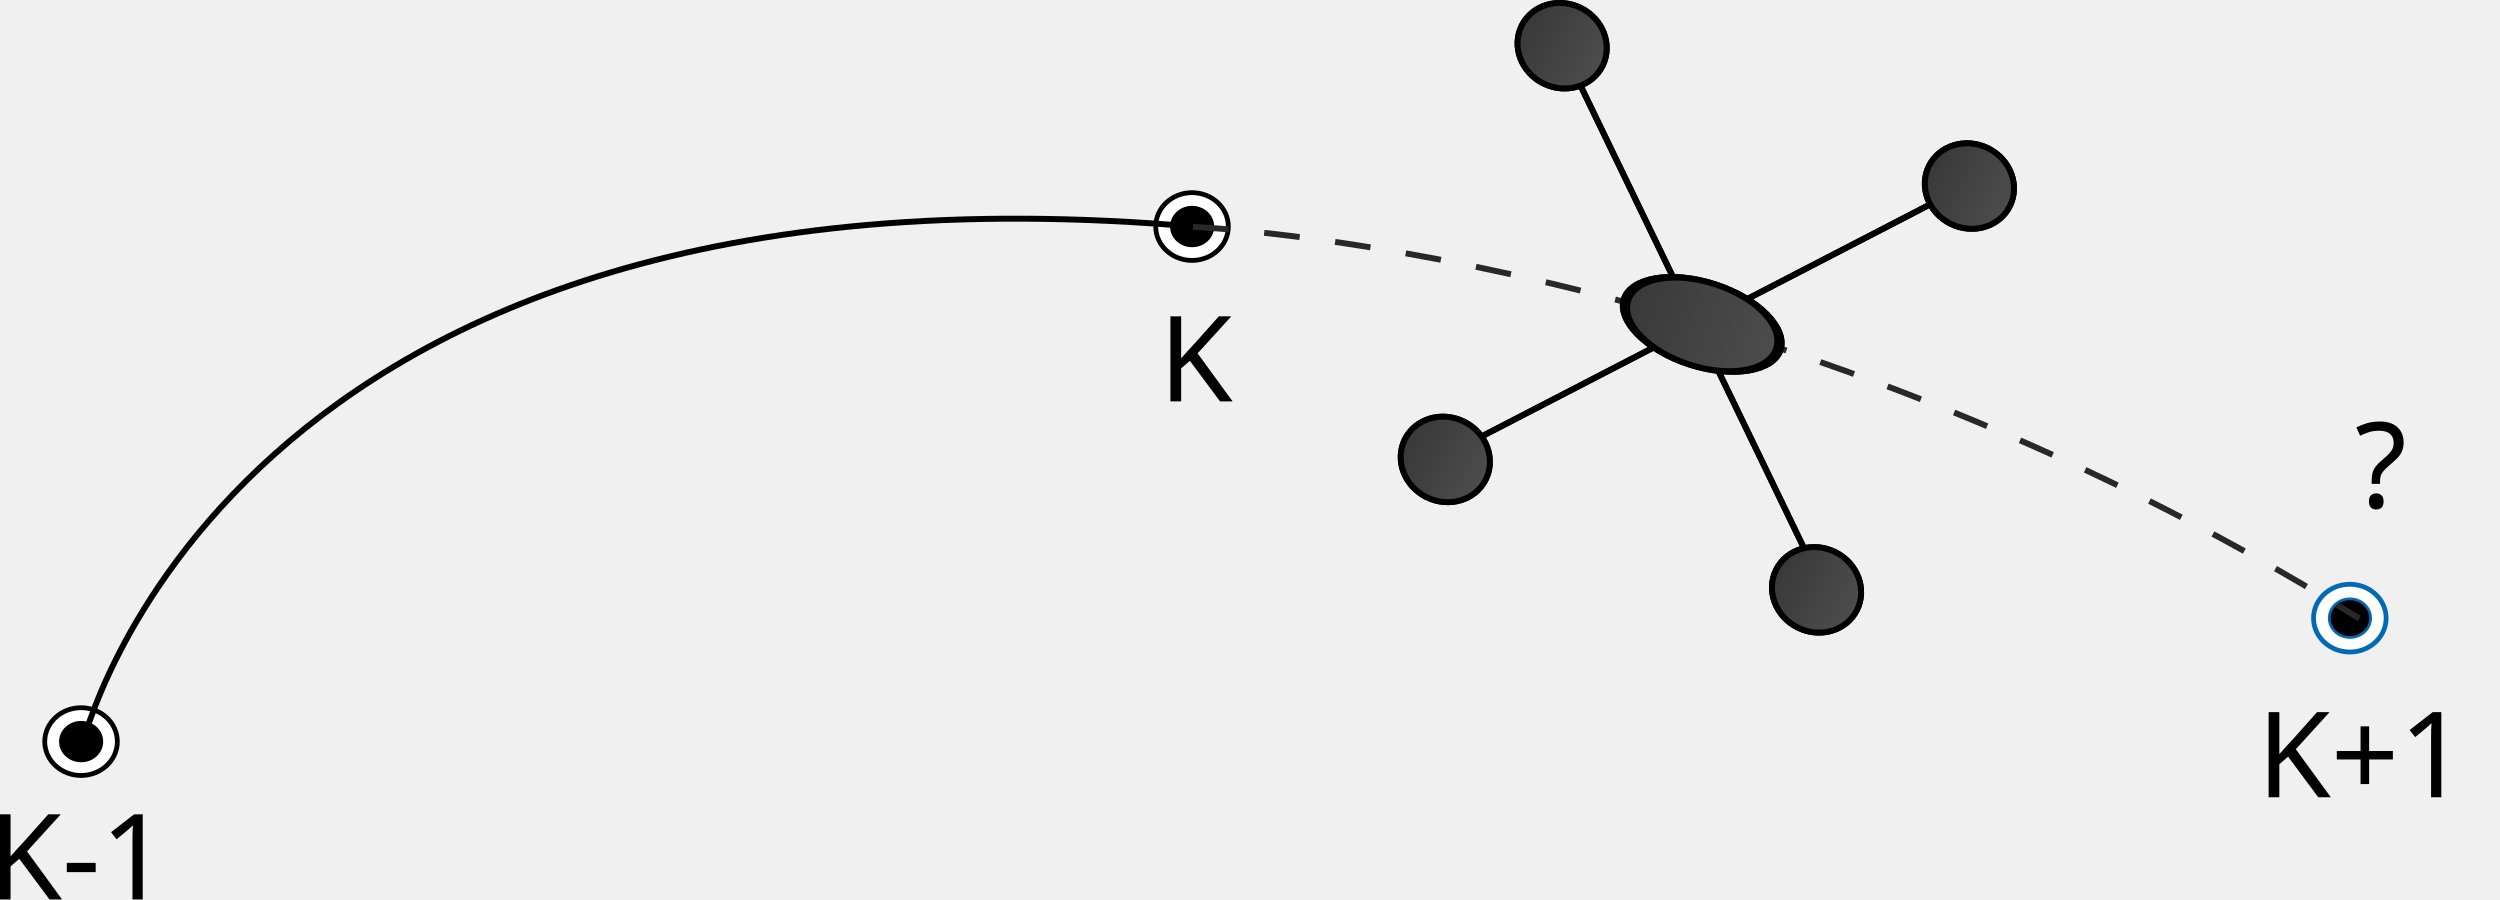
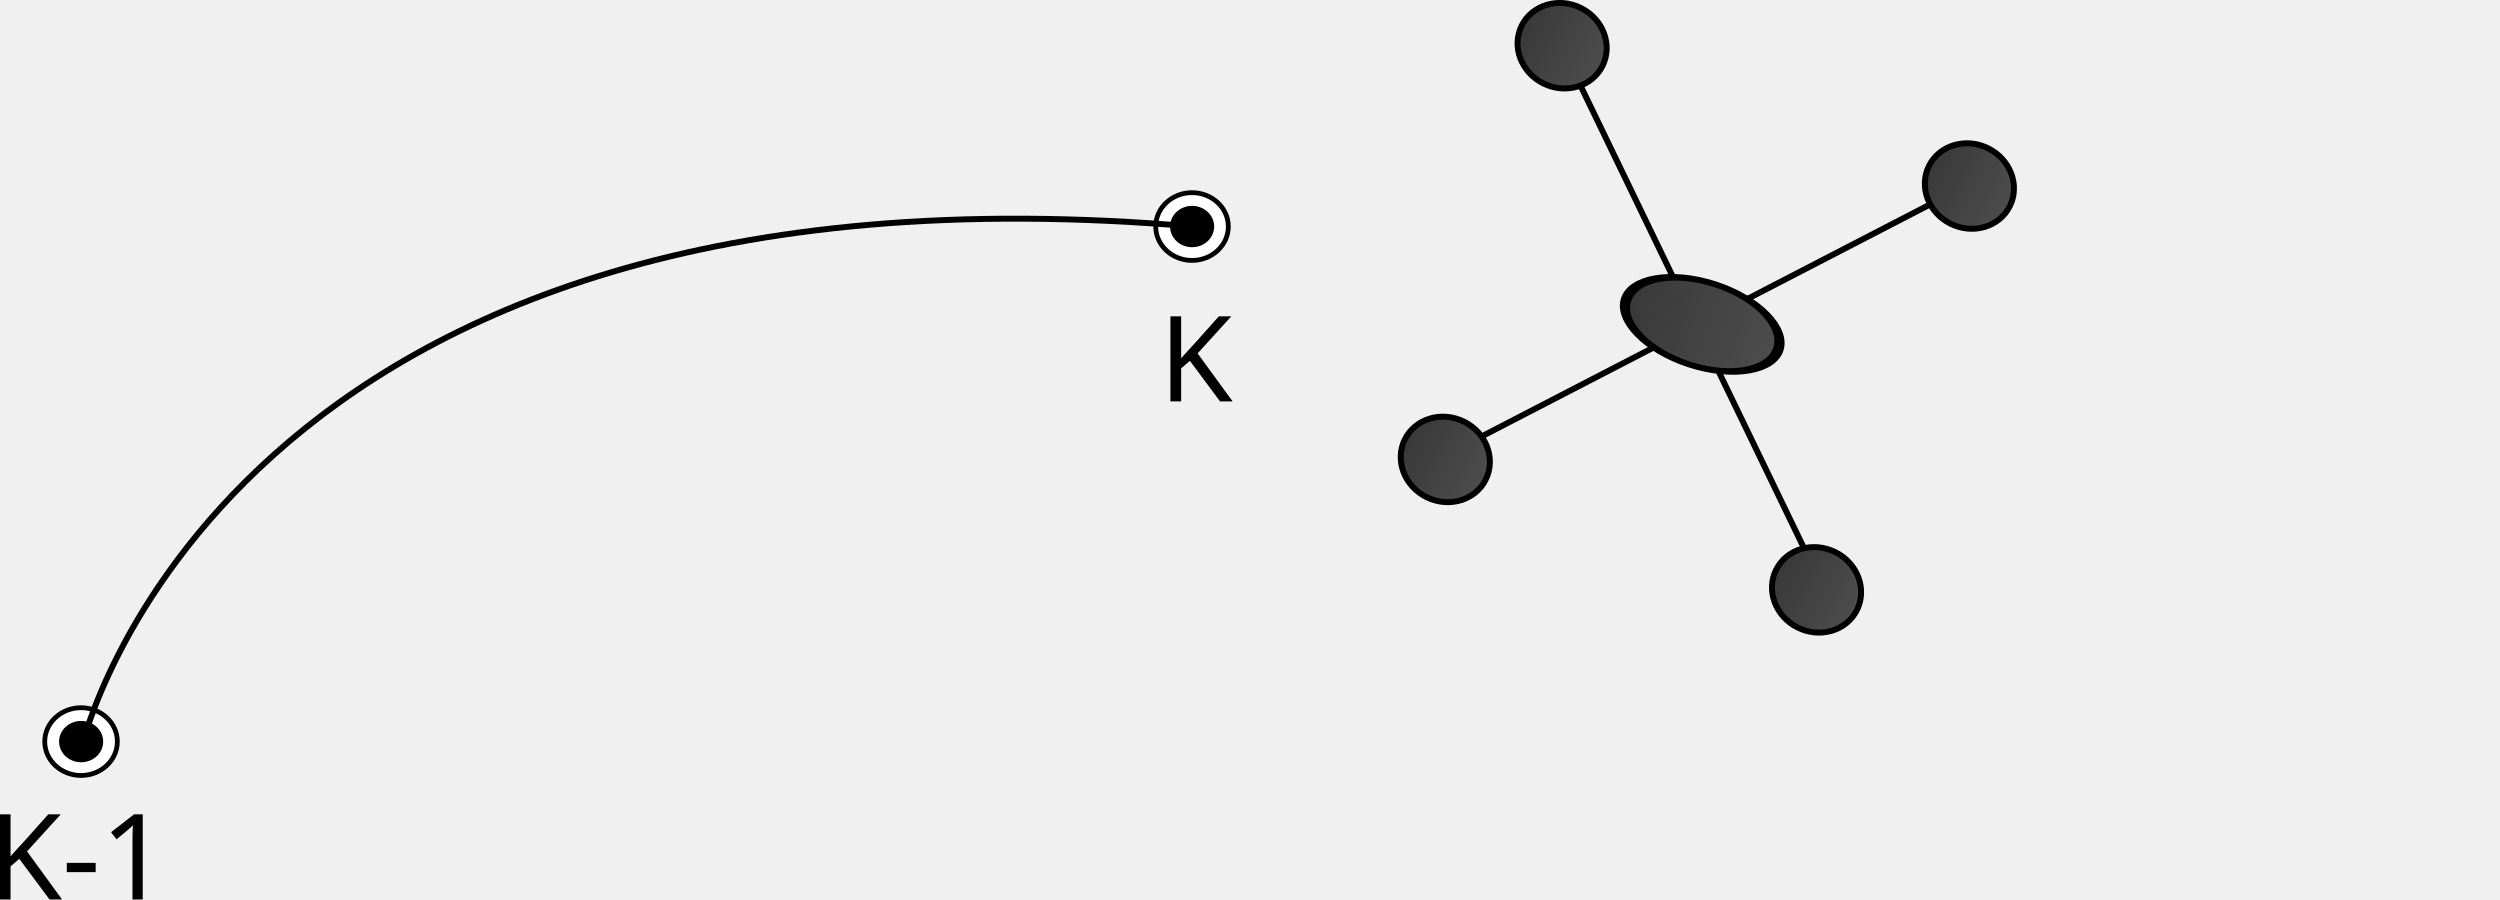
<svg xmlns="http://www.w3.org/2000/svg" xmlns:xlink="http://www.w3.org/1999/xlink" width="419.513" height="150.93" id="svg2" version="1.1">
  <defs id="defs4">
    <linearGradient id="linearGradient5482">
      <stop style="stop-color:#000000;stop-opacity:1;" offset="0" id="stop5484" />
      <stop style="stop-color:#969696;stop-opacity:1;" offset="1" id="stop5486" />
    </linearGradient>
    <linearGradient xlink:href="#linearGradient5482" id="linearGradient5488" x1="114.125" y1="93.613" x2="228.799" y2="93.613" gradientUnits="userSpaceOnUse" />
    <linearGradient xlink:href="#linearGradient5482" id="linearGradient5490" gradientUnits="userSpaceOnUse" x1="114.125" y1="93.613" x2="228.799" y2="93.613" />
    <linearGradient xlink:href="#linearGradient5482" id="linearGradient5492" gradientUnits="userSpaceOnUse" x1="114.125" y1="93.613" x2="228.799" y2="93.613" />
    <linearGradient xlink:href="#linearGradient5482" id="linearGradient5494" gradientUnits="userSpaceOnUse" x1="114.125" y1="93.613" x2="228.799" y2="93.613" />
    <linearGradient xlink:href="#linearGradient5482" id="linearGradient5496" gradientUnits="userSpaceOnUse" x1="114.125" y1="93.613" x2="228.799" y2="93.613" />
    <linearGradient xlink:href="#linearGradient5482" id="linearGradient5498" gradientUnits="userSpaceOnUse" x1="114.125" y1="93.613" x2="228.799" y2="93.613" />
    <linearGradient xlink:href="#linearGradient5482" id="linearGradient5500" gradientUnits="userSpaceOnUse" x1="114.125" y1="93.613" x2="228.799" y2="93.613" />
    <linearGradient xlink:href="#linearGradient5482" id="linearGradient5502" gradientUnits="userSpaceOnUse" x1="114.125" y1="93.613" x2="228.799" y2="93.613" />
    <linearGradient xlink:href="#linearGradient5482" id="linearGradient5780" gradientUnits="userSpaceOnUse" x1="114.125" y1="93.613" x2="228.799" y2="93.613" />
    <linearGradient xlink:href="#linearGradient5482" id="linearGradient5782" gradientUnits="userSpaceOnUse" x1="114.125" y1="93.613" x2="228.799" y2="93.613" />
    <linearGradient xlink:href="#linearGradient5482" id="linearGradient5784" gradientUnits="userSpaceOnUse" x1="114.125" y1="93.613" x2="228.799" y2="93.613" />
    <linearGradient xlink:href="#linearGradient5482" id="linearGradient5786" gradientUnits="userSpaceOnUse" x1="114.125" y1="93.613" x2="228.799" y2="93.613" />
    <linearGradient xlink:href="#linearGradient5482" id="linearGradient5788" gradientUnits="userSpaceOnUse" x1="114.125" y1="93.613" x2="228.799" y2="93.613" />
    <linearGradient xlink:href="#linearGradient5482" id="linearGradient5790" gradientUnits="userSpaceOnUse" x1="114.125" y1="93.613" x2="228.799" y2="93.613" />
    <linearGradient xlink:href="#linearGradient5482" id="linearGradient5792" gradientUnits="userSpaceOnUse" x1="114.125" y1="93.613" x2="228.799" y2="93.613" />
    <linearGradient xlink:href="#linearGradient5482" id="linearGradient5794" gradientUnits="userSpaceOnUse" x1="114.125" y1="93.613" x2="228.799" y2="93.613" />
    <linearGradient xlink:href="#linearGradient5482" id="linearGradient3383" gradientUnits="userSpaceOnUse" x1="114.125" y1="93.613" x2="228.799" y2="93.613" />
    <linearGradient xlink:href="#linearGradient5482" id="linearGradient3385" gradientUnits="userSpaceOnUse" x1="114.125" y1="93.613" x2="228.799" y2="93.613" />
    <linearGradient xlink:href="#linearGradient5482" id="linearGradient3387" gradientUnits="userSpaceOnUse" x1="114.125" y1="93.613" x2="228.799" y2="93.613" />
    <linearGradient xlink:href="#linearGradient5482" id="linearGradient3389" gradientUnits="userSpaceOnUse" x1="114.125" y1="93.613" x2="228.799" y2="93.613" />
    <linearGradient xlink:href="#linearGradient5482" id="linearGradient3391" gradientUnits="userSpaceOnUse" x1="114.125" y1="93.613" x2="228.799" y2="93.613" />
    <linearGradient xlink:href="#linearGradient5482" id="linearGradient3393" gradientUnits="userSpaceOnUse" x1="114.125" y1="93.613" x2="228.799" y2="93.613" />
    <linearGradient xlink:href="#linearGradient5482" id="linearGradient3395" gradientUnits="userSpaceOnUse" x1="114.125" y1="93.613" x2="228.799" y2="93.613" />
    <linearGradient xlink:href="#linearGradient5482" id="linearGradient3397" gradientUnits="userSpaceOnUse" x1="114.125" y1="93.613" x2="228.799" y2="93.613" />
  </defs>
  <g id="layer1" transform="translate(-80.53432,-159.2893)">
    <g id="g3916" transform="matrix(0.9004825,-0.4348922,0.4348922,0.9004825,171.0295,201.8599)" style="fill:url(#linearGradient3397);fill-opacity:1">
      <path id="path2985" d="M 120.163,96.628 214.077,94.04" style="fill:url(#linearGradient3383);fill-opacity:1;stroke:#000000;stroke-width:1px;stroke-linecap:butt;stroke-linejoin:miter;stroke-opacity:1" />
      <path id="path2987" d="m 169.601,45.72 0.015,97.19" style="fill:url(#linearGradient3385);fill-opacity:1;stroke:#000000;stroke-width:1px;stroke-linecap:butt;stroke-linejoin:miter;stroke-opacity:1" />
-       <path transform="matrix(0.6133467,0.7898138,-0.7898138,0.6133467,202.3247,-174.3707)" d="m 172.736,230.098 a 7.576,7.071 0 1 1 -15.152,0 7.576,7.071 0 1 1 15.152,0 z" id="path2989" style="fill:url(#linearGradient3387);fill-opacity:1;fill-rule:evenodd;stroke:#000000;stroke-width:1px;stroke-linecap:butt;stroke-linejoin:miter;stroke-opacity:1" />
-       <path transform="matrix(0.6133467,0.7898138,-0.7898138,0.6133467,250.1696,-228.3578)" style="fill:url(#linearGradient3389);fill-opacity:1;fill-rule:evenodd;stroke:#000000;stroke-width:1px;stroke-linecap:butt;stroke-linejoin:miter;stroke-opacity:1" id="path3873" d="m 172.736,230.098 a 7.576,7.071 0 1 1 -15.152,0 7.576,7.071 0 1 1 15.152,0 z" />
-       <path d="m 172.736,230.098 a 7.576,7.071 0 1 1 -15.152,0 7.576,7.071 0 1 1 15.152,0 z" id="path3875" style="fill:url(#linearGradient3391);fill-opacity:1;fill-rule:evenodd;stroke:#000000;stroke-width:1px;stroke-linecap:butt;stroke-linejoin:miter;stroke-opacity:1" transform="matrix(0.6133467,0.7898138,-0.7898138,0.6133467,301.4683,-177.4332)" />
-       <path transform="matrix(0.6133467,0.7898138,-0.7898138,0.6133467,248.9022,-127.5679)" style="fill:url(#linearGradient3393);fill-opacity:1;fill-rule:evenodd;stroke:#000000;stroke-width:1px;stroke-linecap:butt;stroke-linejoin:miter;stroke-opacity:1" id="path3877" d="m 172.736,230.098 a 7.576,7.071 0 1 1 -15.152,0 7.576,7.071 0 1 1 15.152,0 z" />
-       <path d="m 172.736,230.098 a 7.576,7.071 0 1 1 -15.152,0 7.576,7.071 0 1 1 15.152,0 z" id="path3879" style="fill:url(#linearGradient3395);fill-opacity:1;fill-rule:evenodd;stroke:#000000;stroke-width:1px;stroke-linecap:butt;stroke-linejoin:miter;stroke-opacity:1" transform="matrix(1.280129,1.226832,-0.6919178,0.7219762,118.3504,-273.1982)" />
+       <path transform="matrix(0.6133467,0.7898138,-0.7898138,0.6133467,202.3247,-174.3707)" d="m 172.736,230.098 c 0,3.905 -3.392,7.071 -7.576,7.071 -4.184,0 -7.576,-3.166 -7.576,-7.071 0,-3.905 3.392,-7.071 7.576,-7.071 4.184,0 7.576,3.166 7.576,7.071 z" id="path2989" style="fill:url(#linearGradient3387);fill-opacity:1;fill-rule:evenodd;stroke:#000000;stroke-width:1px;stroke-linecap:butt;stroke-linejoin:miter;stroke-opacity:1" />
+       <path transform="matrix(0.6133467,0.7898138,-0.7898138,0.6133467,250.1696,-228.3578)" style="fill:url(#linearGradient3389);fill-opacity:1;fill-rule:evenodd;stroke:#000000;stroke-width:1px;stroke-linecap:butt;stroke-linejoin:miter;stroke-opacity:1" id="path3873" d="m 172.736,230.098 c 0,3.905 -3.392,7.071 -7.576,7.071 -4.184,0 -7.576,-3.166 -7.576,-7.071 0,-3.905 3.392,-7.071 7.576,-7.071 4.184,0 7.576,3.166 7.576,7.071 z" />
+       <path d="m 172.736,230.098 c 0,3.905 -3.392,7.071 -7.576,7.071 -4.184,0 -7.576,-3.166 -7.576,-7.071 0,-3.905 3.392,-7.071 7.576,-7.071 4.184,0 7.576,3.166 7.576,7.071 z" id="path3875" style="fill:url(#linearGradient3391);fill-opacity:1;fill-rule:evenodd;stroke:#000000;stroke-width:1px;stroke-linecap:butt;stroke-linejoin:miter;stroke-opacity:1" transform="matrix(0.6133467,0.7898138,-0.7898138,0.6133467,301.4683,-177.4332)" />
+       <path transform="matrix(0.6133467,0.7898138,-0.7898138,0.6133467,248.9022,-127.5679)" style="fill:url(#linearGradient3393);fill-opacity:1;fill-rule:evenodd;stroke:#000000;stroke-width:1px;stroke-linecap:butt;stroke-linejoin:miter;stroke-opacity:1" id="path3877" d="m 172.736,230.098 c 0,3.905 -3.392,7.071 -7.576,7.071 -4.184,0 -7.576,-3.166 -7.576,-7.071 0,-3.905 3.392,-7.071 7.576,-7.071 4.184,0 7.576,3.166 7.576,7.071 z" />
+       <path d="m 172.736,230.098 c 0,3.905 -3.392,7.071 -7.576,7.071 -4.184,0 -7.576,-3.166 -7.576,-7.071 0,-3.905 3.392,-7.071 7.576,-7.071 4.184,0 7.576,3.166 7.576,7.071 z" id="path3879" style="fill:url(#linearGradient3395);fill-opacity:1;fill-rule:evenodd;stroke:#000000;stroke-width:1px;stroke-linecap:butt;stroke-linejoin:miter;stroke-opacity:1" transform="matrix(1.280129,1.226832,-0.6919178,0.7219762,118.3504,-273.1982)" />
    </g>
    <g id="g3887" transform="translate(-277.8571,70.71429)">
-       <path d="m 172.736,230.098 a 7.576,7.071 0 1 1 -15.152,0 7.576,7.071 0 1 1 15.152,0 z" id="path3883" style="fill:#ffffff;fill-opacity:1;fill-rule:evenodd;stroke:#000000;stroke-width:1px;stroke-linecap:butt;stroke-linejoin:miter;stroke-opacity:1" transform="matrix(0.8039809,0,0,0.8039809,239.2046,28.02394)" />
-       <path transform="matrix(0.4581733,0,0,0.4581733,296.3345,107.5936)" style="fill:#000000;fill-opacity:1;fill-rule:evenodd;stroke:#000000;stroke-width:1px;stroke-linecap:butt;stroke-linejoin:miter;stroke-opacity:1" id="path3885" d="m 172.736,230.098 a 7.576,7.071 0 1 1 -15.152,0 7.576,7.071 0 1 1 15.152,0 z" />
+       <path d="m 172.736,230.098 c 0,3.905 -3.392,7.071 -7.576,7.071 -4.184,0 -7.576,-3.166 -7.576,-7.071 0,-3.905 3.392,-7.071 7.576,-7.071 4.184,0 7.576,3.166 7.576,7.071 z" id="path3883" style="fill:#ffffff;fill-opacity:1;fill-rule:evenodd;stroke:#000000;stroke-width:1px;stroke-linecap:butt;stroke-linejoin:miter;stroke-opacity:1" transform="matrix(0.8039809,0,0,0.8039809,239.2046,28.02394)" />
+       <path transform="matrix(0.4581733,0,0,0.4581733,296.3345,107.5936)" style="fill:#000000;fill-opacity:1;fill-rule:evenodd;stroke:#000000;stroke-width:1px;stroke-linecap:butt;stroke-linejoin:miter;stroke-opacity:1" id="path3885" d="m 172.736,230.098 c 0,3.905 -3.392,7.071 -7.576,7.071 -4.184,0 -7.576,-3.166 -7.576,-7.071 0,-3.905 3.392,-7.071 7.576,-7.071 4.184,0 7.576,3.166 7.576,7.071 z" />
    </g>
    <g transform="translate(-91.42857,-15.71429)" id="g3904">
-       <path transform="matrix(0.8039809,0,0,0.8039809,239.2046,28.02394)" style="fill:#ffffff;fill-opacity:1;fill-rule:evenodd;stroke:#000000;stroke-width:1px;stroke-linecap:butt;stroke-linejoin:miter;stroke-opacity:1" id="path3906" d="m 172.736,230.098 a 7.576,7.071 0 1 1 -15.152,0 7.576,7.071 0 1 1 15.152,0 z" />
-       <path d="m 172.736,230.098 a 7.576,7.071 0 1 1 -15.152,0 7.576,7.071 0 1 1 15.152,0 z" id="path3908" style="fill:#000000;fill-opacity:1;fill-rule:evenodd;stroke:#000000;stroke-width:1px;stroke-linecap:butt;stroke-linejoin:miter;stroke-opacity:1" transform="matrix(0.4581733,0,0,0.4581733,296.3345,107.5936)" />
+       <path transform="matrix(0.8039809,0,0,0.8039809,239.2046,28.02394)" style="fill:#ffffff;fill-opacity:1;fill-rule:evenodd;stroke:#000000;stroke-width:1px;stroke-linecap:butt;stroke-linejoin:miter;stroke-opacity:1" id="path3906" d="m 172.736,230.098 c 0,3.905 -3.392,7.071 -7.576,7.071 -4.184,0 -7.576,-3.166 -7.576,-7.071 0,-3.905 3.392,-7.071 7.576,-7.071 4.184,0 7.576,3.166 7.576,7.071 z" />
+       <path d="m 172.736,230.098 c 0,3.905 -3.392,7.071 -7.576,7.071 -4.184,0 -7.576,-3.166 -7.576,-7.071 0,-3.905 3.392,-7.071 7.576,-7.071 4.184,0 7.576,3.166 7.576,7.071 z" id="path3908" style="fill:#000000;fill-opacity:1;fill-rule:evenodd;stroke:#000000;stroke-width:1px;stroke-linecap:butt;stroke-linejoin:miter;stroke-opacity:1" transform="matrix(0.4581733,0,0,0.4581733,296.3345,107.5936)" />
    </g>
-     <g transform="translate(102.8571,50)" id="g3910" style="stroke:#006ab6;stroke-opacity:1">
-       <path transform="matrix(0.8039809,0,0,0.8039809,239.2046,28.02394)" style="fill:#ffffff;fill-opacity:1;fill-rule:evenodd;stroke:#006ab6;stroke-width:1px;stroke-linecap:butt;stroke-linejoin:miter;stroke-opacity:1" id="path3912" d="m 172.736,230.098 a 7.576,7.071 0 1 1 -15.152,0 7.576,7.071 0 1 1 15.152,0 z" />
-       <path d="m 172.736,230.098 a 7.576,7.071 0 1 1 -15.152,0 7.576,7.071 0 1 1 15.152,0 z" id="path3914" style="fill:#000000;fill-opacity:1;fill-rule:evenodd;stroke:#006ab6;stroke-width:1px;stroke-linecap:butt;stroke-linejoin:miter;stroke-opacity:1" transform="matrix(0.4581733,0,0,0.4581733,296.3345,107.5936)" />
+     <g transform="translate(56.85714,-205)" id="g3910" style="stroke:#006ab6;stroke-opacity:1">
+       <path transform="matrix(0.8039809,0,0,0.8039809,239.2046,28.02394)" style="fill:#ffffff;fill-opacity:1;fill-rule:evenodd;stroke:#006ab6;stroke-width:1px;stroke-linecap:butt;stroke-linejoin:miter;stroke-opacity:1" id="path3912" d="m 172.736,230.098 c 0,3.905 -3.392,7.071 -7.576,7.071 -4.184,0 -7.576,-3.166 -7.576,-7.071 0,-3.905 3.392,-7.071 7.576,-7.071 4.184,0 7.576,3.166 7.576,7.071 z" />
+       <path d="m 172.736,230.098 c 0,3.905 -3.392,7.071 -7.576,7.071 -4.184,0 -7.576,-3.166 -7.576,-7.071 0,-3.905 3.392,-7.071 7.576,-7.071 4.184,0 7.576,3.166 7.576,7.071 z" id="path3914" style="fill:#000000;fill-opacity:1;fill-rule:evenodd;stroke:#006ab6;stroke-width:1px;stroke-linecap:butt;stroke-linejoin:miter;stroke-opacity:1" transform="matrix(0.4581733,0,0,0.4581733,296.3345,107.5936)" />
    </g>
    <path style="fill:none;stroke:#000000;stroke-width:1px;stroke-linecap:butt;stroke-linejoin:miter;stroke-opacity:1" d="m 94.286,284.505 c 0,0 23.571,-101.429 187.143,-87.143" id="path3927" />
-     <path style="fill:none;stroke:#282828;stroke-width:1;stroke-linecap:butt;stroke-linejoin:miter;stroke-miterlimit:4;stroke-opacity:1;stroke-dasharray:6, 6;stroke-dashoffset:0" d="m 280.714,197.362 c 0,0 95.714,3.571 195.714,65.714" id="path3929" />
    <text xml:space="preserve" style="font-size:40px;font-style:normal;font-weight:normal;line-height:100%;letter-spacing:0px;word-spacing:0px;fill:#000000;fill-opacity:1;stroke:none;font-family:Sans" x="78.571" y="310.219" id="text3931">
      <tspan id="tspan3933" x="78.571" y="310.219" style="font-size:20px;line-height:100%">K-1</tspan>
    </text>
    <text id="text3935" y="226.648" x="275" style="font-size:40px;font-style:normal;font-weight:normal;line-height:100%;letter-spacing:0px;word-spacing:0px;fill:#000000;fill-opacity:1;stroke:none;font-family:Sans" xml:space="preserve">
      <tspan style="font-size:20px;line-height:100%" y="226.648" x="275" id="tspan3937">K</tspan>
    </text>
-     <text xml:space="preserve" style="font-size:40px;font-style:normal;font-weight:normal;line-height:100%;letter-spacing:0px;word-spacing:0px;fill:#000000;fill-opacity:1;stroke:none;font-family:Sans" x="459.286" y="293.076" id="text3939">
-       <tspan id="tspan3941" x="459.286" y="293.076" style="font-size:20px;line-height:100%">K+1</tspan>
+     <text xml:space="preserve" style="font-size:40px;font-style:normal;font-weight:normal;line-height:100%;letter-spacing:0px;word-spacing:0px;fill:#000000;fill-opacity:1;stroke:none;font-family:Sans" x="413.286" y="38.076" id="text3939">
+       <tspan id="tspan3941" x="413.286" y="38.076" style="font-size:20px;line-height:100%">K+1</tspan>
    </text>
-     <text id="text3943" y="244.505" x="475.714" style="font-size:40px;font-style:normal;font-weight:normal;line-height:100%;letter-spacing:0px;word-spacing:0px;fill:#000000;fill-opacity:1;stroke:none;font-family:Sans" xml:space="preserve">
-       <tspan style="font-size:20px;line-height:100%" y="244.505" x="475.714" id="tspan3945">?</tspan>
-     </text>
-     <g style="fill:url(#linearGradient5488);fill-opacity:1" transform="matrix(0.9004825,-0.4348922,0.4348922,0.9004825,171.0295,201.8599)" id="g3367">
+     <g style="fill:url(#linearGradient5488);fill-opacity:1" transform="matrix(0.4382434,-0.8988563,0.8988563,0.4382434,88.41007,184.4584)" id="g3367">
      <path style="fill:url(#linearGradient5490);fill-opacity:1;stroke:#000000;stroke-width:1px;stroke-linecap:butt;stroke-linejoin:miter;stroke-opacity:1" d="M 120.163,96.628 214.077,94.04" id="path3369" />
      <path style="fill:url(#linearGradient5492);fill-opacity:1;stroke:#000000;stroke-width:1px;stroke-linecap:butt;stroke-linejoin:miter;stroke-opacity:1" d="m 169.601,45.72 0.015,97.19" id="path3371" />
      <path style="fill:url(#linearGradient5494);fill-opacity:1;fill-rule:evenodd;stroke:#000000;stroke-width:1px;stroke-linecap:butt;stroke-linejoin:miter;stroke-opacity:1" id="path3373" d="m 172.736,230.098 a 7.576,7.071 0 1 1 -15.152,0 7.576,7.071 0 1 1 15.152,0 z" transform="matrix(0.6133467,0.7898138,-0.7898138,0.6133467,202.3247,-174.3707)" />
      <path d="m 172.736,230.098 a 7.576,7.071 0 1 1 -15.152,0 7.576,7.071 0 1 1 15.152,0 z" id="path3375" style="fill:url(#linearGradient5496);fill-opacity:1;fill-rule:evenodd;stroke:#000000;stroke-width:1px;stroke-linecap:butt;stroke-linejoin:miter;stroke-opacity:1" transform="matrix(0.6133467,0.7898138,-0.7898138,0.6133467,250.1696,-228.3578)" />
      <path transform="matrix(0.6133467,0.7898138,-0.7898138,0.6133467,301.4683,-177.4332)" style="fill:url(#linearGradient5498);fill-opacity:1;fill-rule:evenodd;stroke:#000000;stroke-width:1px;stroke-linecap:butt;stroke-linejoin:miter;stroke-opacity:1" id="path3377" d="m 172.736,230.098 a 7.576,7.071 0 1 1 -15.152,0 7.576,7.071 0 1 1 15.152,0 z" />
      <path d="m 172.736,230.098 a 7.576,7.071 0 1 1 -15.152,0 7.576,7.071 0 1 1 15.152,0 z" id="path3379" style="fill:url(#linearGradient5500);fill-opacity:1;fill-rule:evenodd;stroke:#000000;stroke-width:1px;stroke-linecap:butt;stroke-linejoin:miter;stroke-opacity:1" transform="matrix(0.6133467,0.7898138,-0.7898138,0.6133467,248.9022,-127.5679)" />
      <path transform="matrix(1.280129,1.226832,-0.6919178,0.7219762,118.3504,-273.1982)" style="fill:url(#linearGradient5502);fill-opacity:1;fill-rule:evenodd;stroke:#000000;stroke-width:1px;stroke-linecap:butt;stroke-linejoin:miter;stroke-opacity:1" id="path3381" d="m 172.736,230.098 a 7.576,7.071 0 1 1 -15.152,0 7.576,7.071 0 1 1 15.152,0 z" />
    </g>
+     <g style="stroke:#006ab6;stroke-opacity:1" id="g3173" transform="translate(258.8571,-315)">
+       <path d="m 172.736,230.098 c 0,3.905 -3.392,7.071 -7.576,7.071 -4.184,0 -7.576,-3.166 -7.576,-7.071 0,-3.905 3.392,-7.071 7.576,-7.071 4.184,0 7.576,3.166 7.576,7.071 z" id="path3175" style="fill:#ffffff;fill-opacity:1;fill-rule:evenodd;stroke:#006ab6;stroke-width:1px;stroke-linecap:butt;stroke-linejoin:miter;stroke-opacity:1" transform="matrix(0.8039809,0,0,0.8039809,239.2046,28.02394)" />
+       <path transform="matrix(0.4581733,0,0,0.4581733,296.3345,107.5936)" style="fill:#000000;fill-opacity:1;fill-rule:evenodd;stroke:#006ab6;stroke-width:1px;stroke-linecap:butt;stroke-linejoin:miter;stroke-opacity:1" id="path3177" d="m 172.736,230.098 c 0,3.905 -3.392,7.071 -7.576,7.071 -4.184,0 -7.576,-3.166 -7.576,-7.071 0,-3.905 3.392,-7.071 7.576,-7.071 4.184,0 7.576,3.166 7.576,7.071 z" />
+     </g>
+     <text id="text3179" y="-71.924" x="615.286" style="font-size:40px;font-style:normal;font-weight:normal;line-height:100%;letter-spacing:0px;word-spacing:0px;fill:#000000;fill-opacity:1;stroke:none;font-family:Sans" xml:space="preserve">
+       <tspan style="font-size:20px;line-height:100%" y="-71.924" x="615.286" id="tspan3181">K+1</tspan>
+     </text>
  </g>
</svg>
